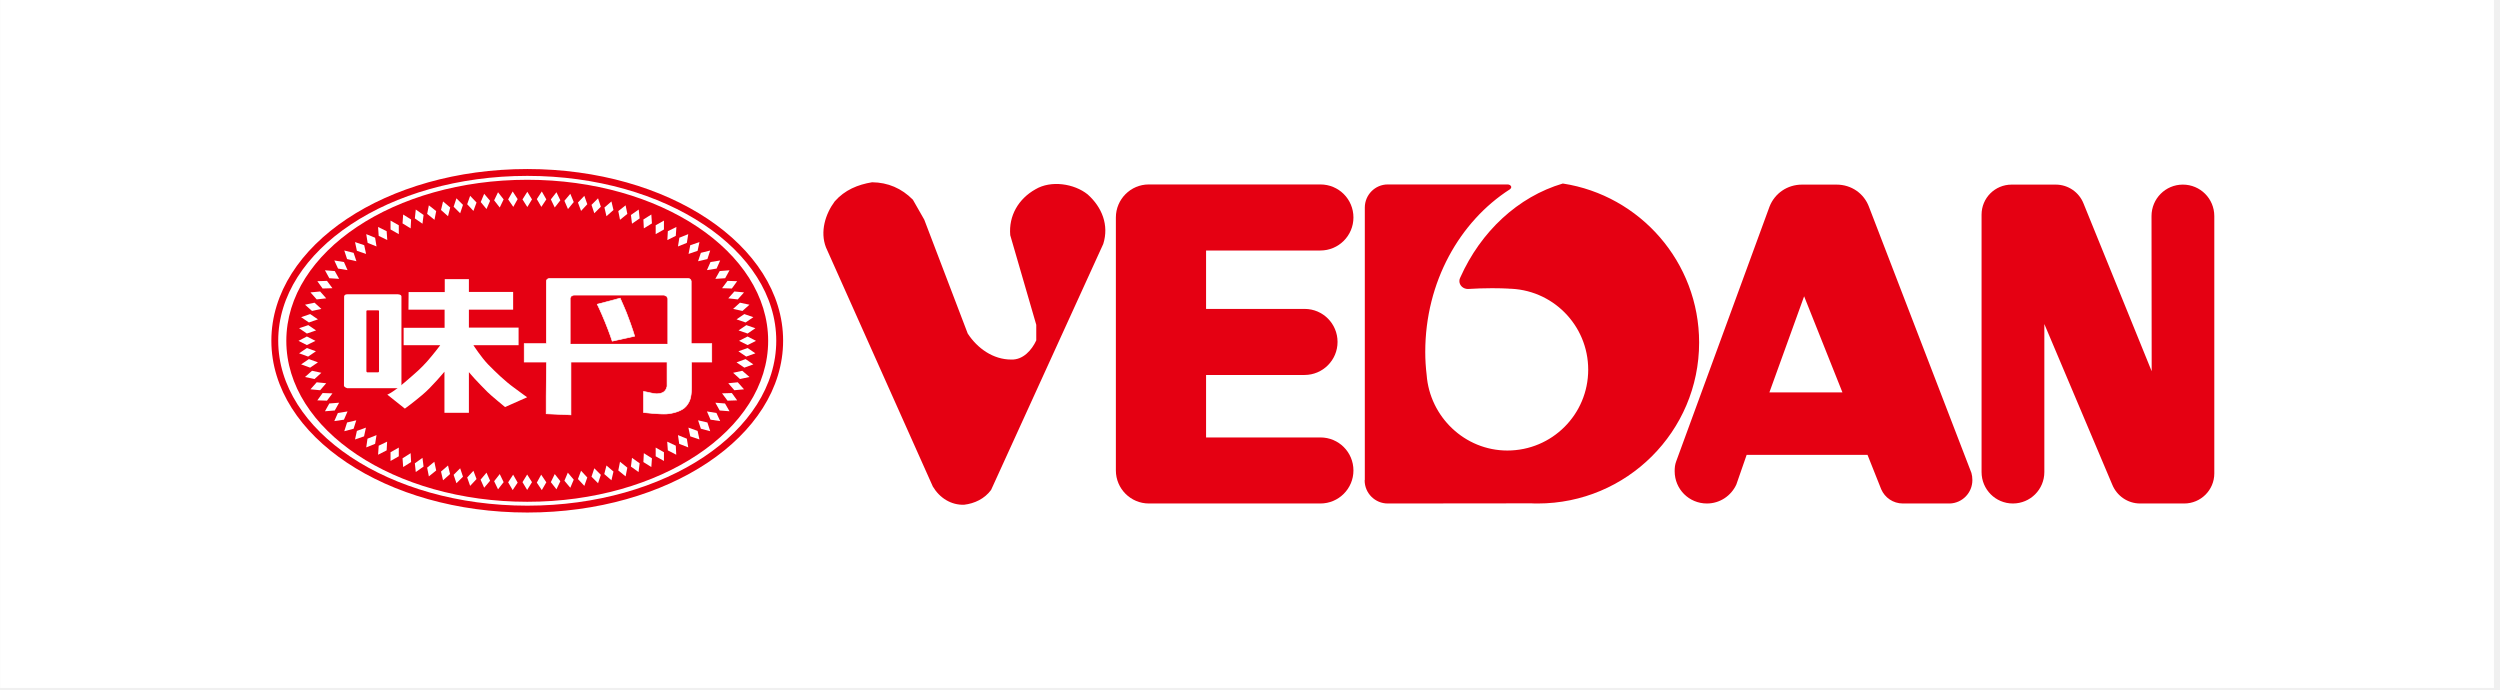
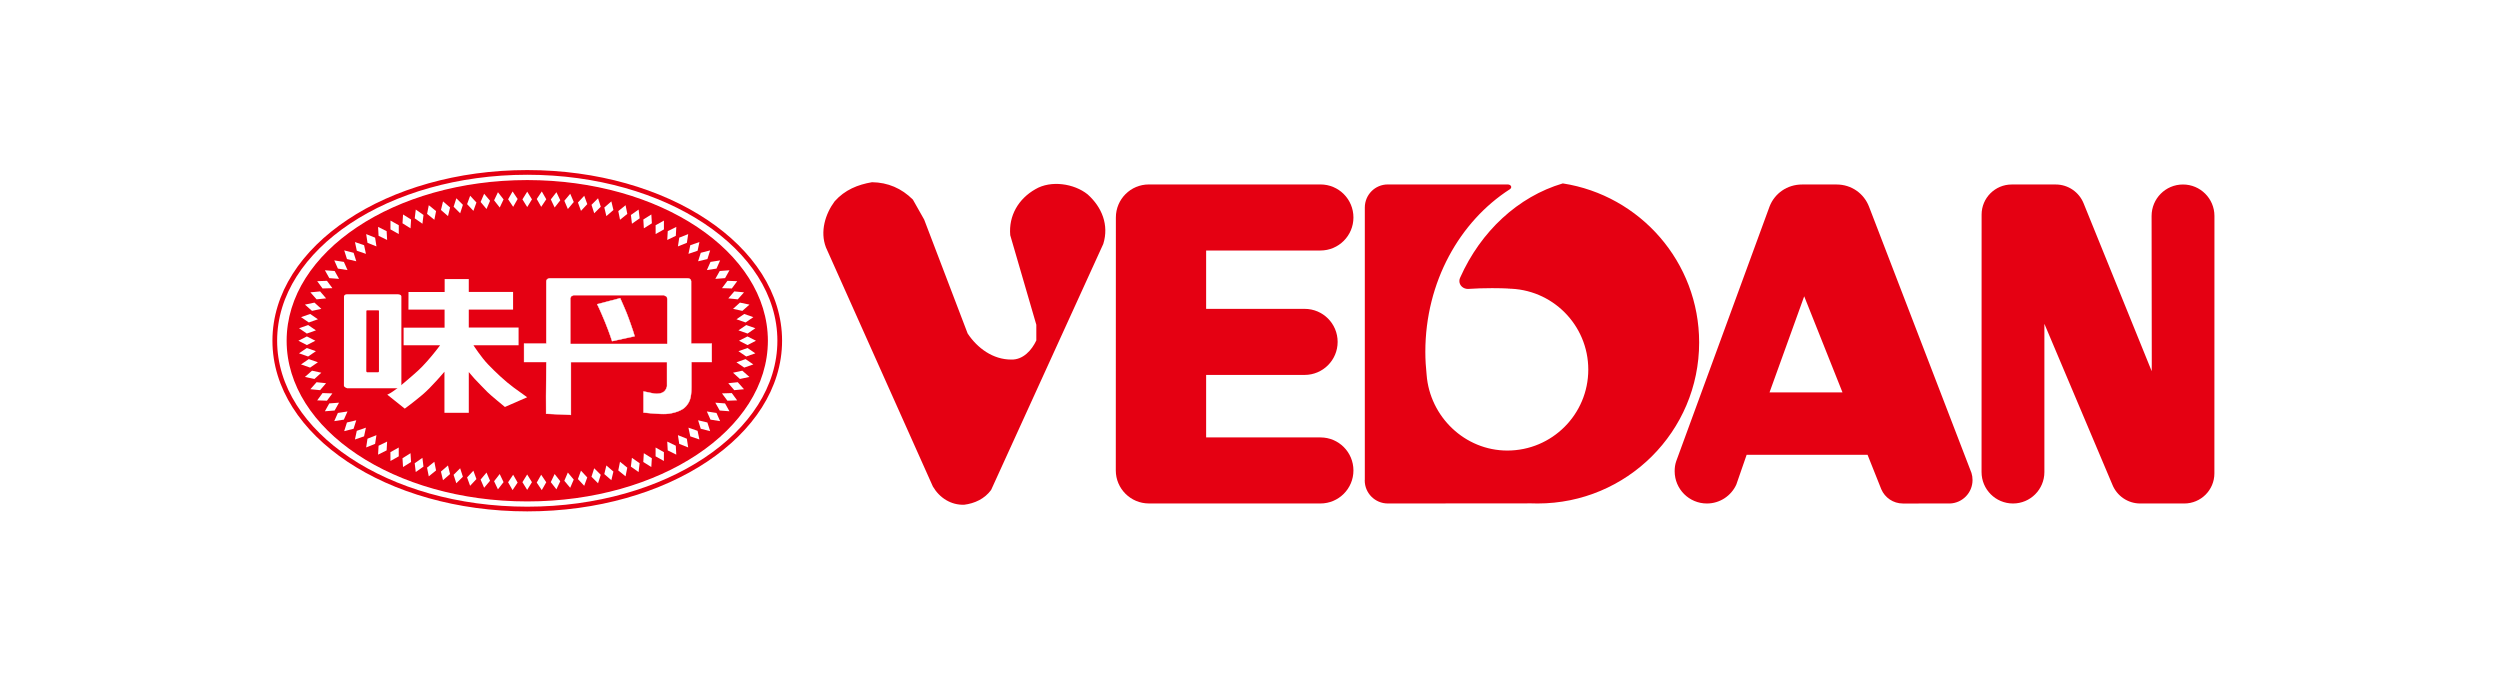
- <svg xmlns="http://www.w3.org/2000/svg" width="232" height="64" viewBox="34.24 1982.98 160.46 44.27" fill="none">
-   <defs>
-     <clipPath id="clip26_2065_114237">
-       <rect width="232" height="64" fill="white" transform="translate(34.24 1982.98) scale(0.69)" />
-     </clipPath>
-   </defs>
-   <g id="å³ä¸¹-04 1" clip-path="url(#clip26_2065_114237)">
-     <path id="Vector_1160" d="M194.7 1982.98H34.24V2027.25H194.7V1982.98Z" fill="white" />
-     <g id="Group_209">
-       <g id="Group_210">
-         <g id="Group_211">
-           <g id="Group_212">
-             <path id="Vector_1161" d="M68.08 2015.66C77.03 2015.66 84.28 2010.82 84.28 2004.85C84.28 1998.89 77.03 1994.05 68.08 1994.05C59.13 1994.05 51.87 1998.89 51.87 2004.85C51.87 2010.82 59.13 2015.66 68.08 2015.66Z" stroke="#E50012" stroke-width="0.44" stroke-miterlimit="3.86" />
-           </g>
-           <g id="Group_213">
-             <path id="Vector_1162" d="M68.08 2015.12C76.58 2015.12 83.47 2010.52 83.47 2004.86C83.47 1999.19 76.58 1994.59 68.08 1994.59C59.58 1994.59 52.68 1999.19 52.68 2004.86C52.68 2010.52 59.58 2015.12 68.08 2015.12Z" fill="#E50012" stroke="#E50012" stroke-width="0.14" stroke-miterlimit="3.86" />
-           </g>
-         </g>
-         <g id="Group_214">
-           <g id="Group_215">
-             <path id="Vector_1163" d="M53.93 2005.13L53.39 2004.86L53.93 2004.58L54.48 2004.86L53.93 2005.13Z" fill="white" />
-             <path id="Vector_1164" d="M82.22 2005.13L82.76 2004.86L82.22 2004.58L81.67 2004.86L82.22 2005.13Z" fill="white" />
-             <path id="Vector_1165" d="M67.77 1995.78L68.08 1995.29L68.38 1995.78L68.08 1996.27L67.77 1995.78Z" fill="white" />
-             <g id="Group_216">
-               <path id="Vector_1166" d="M66.85 1995.78L67.14 1995.27L67.46 1995.76L67.18 1996.26L66.85 1995.78Z" fill="white" />
-               <path id="Vector_1167" d="M65.95 1995.84L66.2 1995.32L66.56 1995.78L66.31 1996.3L65.95 1995.84Z" fill="white" />
-               <path id="Vector_1168" d="M65.09 1995.95L65.31 1995.42L65.69 1995.87L65.46 1996.4L65.09 1995.95Z" fill="white" />
-               <path id="Vector_1169" d="M64.22 1996.09L64.41 1995.55L64.82 1995.98L64.62 1996.52L64.22 1996.09Z" fill="white" />
-               <path id="Vector_1170" d="M62.54 1996.46L62.67 1995.91L63.13 1996.3L62.99 1996.86L62.54 1996.46Z" fill="white" />
-               <path id="Vector_1171" d="M61.65 1996.71L61.76 1996.16L62.23 1996.53L62.12 1997.09L61.65 1996.71Z" fill="white" />
-               <path id="Vector_1172" d="M60.86 1997L60.92 1996.43L61.42 1996.78L61.35 1997.34L60.86 1997Z" fill="white" />
-               <path id="Vector_1173" d="M60.07 1997.32L60.11 1996.75L60.62 1997.07L60.59 1997.64L60.07 1997.32Z" fill="white" />
-               <path id="Vector_1174" d="M59.3 1997.71L59.3 1997.14L59.83 1997.44L59.83 1998.01L59.3 1997.71Z" fill="white" />
-               <path id="Vector_1175" d="M58.54 1998.12L58.5 1997.55L59.05 1997.82L59.09 1998.39L58.54 1998.12Z" fill="white" />
-               <path id="Vector_1176" d="M57.83 1998.57L57.74 1998.01L58.31 1998.24L58.4 1998.8L57.83 1998.57Z" fill="white" />
-               <path id="Vector_1177" d="M57.14 1999.08L57.02 1998.52L57.61 1998.72L57.73 1999.28L57.14 1999.08Z" fill="white" />
-               <path id="Vector_1178" d="M56.51 1999.61L56.33 1999.06L56.93 1999.21L57.11 1999.75L56.51 1999.61Z" fill="white" />
-               <path id="Vector_1179" d="M55.93 2000.22L55.69 1999.7L56.31 1999.8L56.54 2000.32L55.93 2000.22Z" fill="white" />
-               <path id="Vector_1180" d="M54.94 2001.5L54.6 2001.03L55.22 2001.01L55.57 2001.48L54.94 2001.5Z" fill="white" />
-               <path id="Vector_1181" d="M54.56 2002.2L54.16 2001.75L54.78 2001.69L55.17 2002.13L54.56 2002.2Z" fill="white" />
-               <path id="Vector_1182" d="M54.26 2002.94L53.81 2002.54L54.42 2002.41L54.86 2002.81L54.26 2002.94Z" fill="white" />
-               <path id="Vector_1183" d="M54.06 2003.68L53.56 2003.34L54.14 2003.14L54.64 2003.48L54.06 2003.68Z" fill="white" />
-               <path id="Vector_1184" d="M55.37 2000.84L55.09 2000.33L55.72 2000.38L56 2000.88L55.37 2000.84Z" fill="white" />
-               <path id="Vector_1185" d="M63.35 1996.25L63.53 1995.71L63.95 1996.13L63.77 1996.67L63.35 1996.25Z" fill="white" />
-               <path id="Vector_1186" d="M53.93 2004.39L53.43 2004.05L54.02 2003.85L54.52 2004.19L53.93 2004.39Z" fill="white" />
-             </g>
-             <g id="Group_217">
-               <path id="Vector_1187" d="M69.3 1995.78L69.01 1995.27L68.69 1995.76L68.98 1996.26L69.3 1995.78Z" fill="white" />
-               <path id="Vector_1188" d="M70.2 1995.84L69.95 1995.32L69.59 1995.78L69.84 1996.3L70.2 1995.84Z" fill="white" />
-               <path id="Vector_1189" d="M71.06 1995.95L70.84 1995.42L70.46 1995.87L70.69 1996.4L71.06 1995.95Z" fill="white" />
-               <path id="Vector_1190" d="M71.93 1996.09L71.74 1995.55L71.33 1995.98L71.53 1996.52L71.93 1996.09Z" fill="white" />
-               <path id="Vector_1191" d="M73.61 1996.46L73.48 1995.91L73.03 1996.3L73.16 1996.86L73.61 1996.46Z" fill="white" />
-               <path id="Vector_1192" d="M74.5 1996.71L74.39 1996.16L73.92 1996.53L74.03 1997.09L74.5 1996.71Z" fill="white" />
-               <path id="Vector_1193" d="M75.29 1997L75.23 1996.43L74.73 1996.78L74.8 1997.34L75.29 1997Z" fill="white" />
-               <path id="Vector_1194" d="M76.08 1997.32L76.04 1996.75L75.53 1997.07L75.56 1997.64L76.08 1997.32Z" fill="white" />
-               <path id="Vector_1195" d="M76.85 1997.71L76.85 1997.14L76.32 1997.44L76.32 1998.01L76.85 1997.71Z" fill="white" />
-               <path id="Vector_1196" d="M77.61 1998.12L77.65 1997.55L77.1 1997.82L77.07 1998.39L77.61 1998.12Z" fill="white" />
-               <path id="Vector_1197" d="M78.32 1998.57L78.41 1998.01L77.84 1998.24L77.75 1998.8L78.32 1998.57Z" fill="white" />
-               <path id="Vector_1198" d="M79.01 1999.08L79.13 1998.52L78.54 1998.72L78.43 1999.28L79.01 1999.08Z" fill="white" />
-               <path id="Vector_1199" d="M79.64 1999.61L79.82 1999.06L79.22 1999.21L79.04 1999.75L79.64 1999.61Z" fill="white" />
-               <path id="Vector_1200" d="M80.23 2000.22L80.46 1999.7L79.84 1999.8L79.61 2000.32L80.23 2000.22Z" fill="white" />
-               <path id="Vector_1201" d="M81.21 2001.5L81.55 2001.03L80.93 2001.01L80.58 2001.48L81.21 2001.5Z" fill="white" />
-               <path id="Vector_1202" d="M81.59 2002.2L81.99 2001.75L81.37 2001.69L80.98 2002.13L81.59 2002.2Z" fill="white" />
-               <path id="Vector_1203" d="M81.89 2002.94L82.34 2002.54L81.73 2002.41L81.29 2002.81L81.89 2002.94Z" fill="white" />
-               <path id="Vector_1204" d="M82.09 2003.68L82.59 2003.34L82.01 2003.14L81.51 2003.48L82.09 2003.68Z" fill="white" />
-               <path id="Vector_1205" d="M80.78 2000.84L81.06 2000.33L80.43 2000.38L80.15 2000.88L80.78 2000.84Z" fill="white" />
-               <path id="Vector_1206" d="M72.8 1996.25L72.62 1995.71L72.2 1996.13L72.38 1996.67L72.8 1996.25Z" fill="white" />
-               <path id="Vector_1207" d="M82.22 2004.39L82.72 2004.05L82.14 2003.85L81.64 2004.19L82.22 2004.39Z" fill="white" />
-             </g>
-           </g>
-           <g id="Group_218">
-             <path id="Vector_1208" d="M68.38 2013.93L68.07 2014.43L67.77 2013.93L68.07 2013.44L68.38 2013.93Z" fill="white" />
-             <g id="Group_219">
-               <path id="Vector_1209" d="M69.3 2013.94L69.01 2014.44L68.69 2013.96L68.97 2013.45L69.3 2013.94Z" fill="white" />
-               <path id="Vector_1210" d="M70.2 2013.87L69.95 2014.39L69.59 2013.93L69.84 2013.41L70.2 2013.87Z" fill="white" />
-               <path id="Vector_1211" d="M71.06 2013.77L70.84 2014.29L70.46 2013.84L70.68 2013.32L71.06 2013.77Z" fill="white" />
-               <path id="Vector_1212" d="M71.93 2013.63L71.74 2014.17L71.33 2013.73L71.53 2013.2L71.93 2013.63Z" fill="white" />
-               <path id="Vector_1213" d="M73.61 2013.25L73.48 2013.81L73.02 2013.41L73.16 2012.86L73.61 2013.25Z" fill="white" />
-               <path id="Vector_1214" d="M74.5 2013L74.39 2013.56L73.92 2013.18L74.03 2012.62L74.5 2013Z" fill="white" />
-               <path id="Vector_1215" d="M75.29 2012.72L75.22 2013.28L74.73 2012.93L74.8 2012.37L75.29 2012.72Z" fill="white" />
-               <path id="Vector_1216" d="M76.08 2012.4L76.04 2012.96L75.53 2012.64L75.56 2012.07L76.08 2012.4Z" fill="white" />
-               <path id="Vector_1217" d="M76.85 2012.01L76.85 2012.57L76.32 2012.27L76.32 2011.71L76.85 2012.01Z" fill="white" />
-               <path id="Vector_1218" d="M77.61 2011.59L77.64 2012.17L77.1 2011.89L77.06 2011.33L77.61 2011.59Z" fill="white" />
-               <path id="Vector_1219" d="M78.32 2011.14L78.41 2011.7L77.83 2011.47L77.75 2010.91L78.32 2011.14Z" fill="white" />
-               <path id="Vector_1220" d="M79.01 2010.64L79.13 2011.19L78.54 2010.99L78.42 2010.43L79.01 2010.64Z" fill="white" />
-               <path id="Vector_1221" d="M79.64 2010.1L79.82 2010.66L79.22 2010.5L79.04 2009.96L79.64 2010.1Z" fill="white" />
-               <path id="Vector_1222" d="M80.22 2009.49L80.46 2010.01L79.84 2009.92L79.61 2009.39L80.22 2009.49Z" fill="white" />
-               <path id="Vector_1223" d="M81.21 2008.21L81.55 2008.68L80.93 2008.7L80.58 2008.23L81.21 2008.21Z" fill="white" />
-               <path id="Vector_1224" d="M81.59 2007.52L81.99 2007.97L81.37 2008.03L80.98 2007.58L81.59 2007.52Z" fill="white" />
-               <path id="Vector_1225" d="M81.88 2006.78L82.34 2007.18L81.73 2007.31L81.29 2006.91L81.88 2006.78Z" fill="white" />
-               <path id="Vector_1226" d="M82.09 2006.03L82.59 2006.37L82.01 2006.58L81.51 2006.24L82.09 2006.03Z" fill="white" />
-               <path id="Vector_1227" d="M80.77 2008.88L81.06 2009.38L80.43 2009.33L80.15 2008.83L80.77 2008.88Z" fill="white" />
-               <path id="Vector_1228" d="M72.8 2013.46L72.62 2014L72.2 2013.58L72.38 2013.04L72.8 2013.46Z" fill="white" />
-               <path id="Vector_1229" d="M82.22 2005.32L82.72 2005.66L82.13 2005.87L81.63 2005.53L82.22 2005.32Z" fill="white" />
-             </g>
-             <g id="Group_220">
-               <path id="Vector_1230" d="M66.85 2013.94L67.14 2014.44L67.46 2013.96L67.17 2013.45L66.85 2013.94Z" fill="white" />
-               <path id="Vector_1231" d="M65.95 2013.87L66.2 2014.39L66.56 2013.93L66.31 2013.41L65.95 2013.87Z" fill="white" />
-               <path id="Vector_1232" d="M65.08 2013.77L65.31 2014.29L65.69 2013.84L65.46 2013.32L65.08 2013.77Z" fill="white" />
-               <path id="Vector_1233" d="M64.22 2013.63L64.41 2014.17L64.82 2013.73L64.62 2013.2L64.22 2013.63Z" fill="white" />
-               <path id="Vector_1234" d="M62.54 2013.25L62.67 2013.81L63.12 2013.41L62.99 2012.86L62.54 2013.25Z" fill="white" />
-               <path id="Vector_1235" d="M61.65 2013L61.76 2013.56L62.23 2013.18L62.11 2012.62L61.65 2013Z" fill="white" />
-               <path id="Vector_1236" d="M60.86 2012.72L60.92 2013.28L61.42 2012.93L61.35 2012.37L60.86 2012.72Z" fill="white" />
-               <path id="Vector_1237" d="M60.07 2012.4L60.11 2012.96L60.62 2012.64L60.59 2012.07L60.07 2012.4Z" fill="white" />
-               <path id="Vector_1238" d="M59.3 2012.01L59.3 2012.57L59.83 2012.27L59.83 2011.71L59.3 2012.01Z" fill="white" />
-               <path id="Vector_1239" d="M58.54 2011.59L58.5 2012.17L59.05 2011.89L59.08 2011.33L58.54 2011.59Z" fill="white" />
-               <path id="Vector_1240" d="M57.82 2011.14L57.74 2011.7L58.31 2011.47L58.4 2010.91L57.82 2011.14Z" fill="white" />
-               <path id="Vector_1241" d="M57.14 2010.64L57.02 2011.19L57.6 2010.99L57.72 2010.43L57.14 2010.64Z" fill="white" />
-               <path id="Vector_1242" d="M56.51 2010.1L56.33 2010.66L56.93 2010.5L57.1 2009.96L56.51 2010.1Z" fill="white" />
-               <path id="Vector_1243" d="M55.92 2009.49L55.69 2010.01L56.31 2009.92L56.54 2009.39L55.92 2009.49Z" fill="white" />
-               <path id="Vector_1244" d="M54.94 2008.21L54.6 2008.68L55.22 2008.7L55.57 2008.23L54.94 2008.21Z" fill="white" />
-               <path id="Vector_1245" d="M54.56 2007.52L54.16 2007.97L54.78 2008.03L55.17 2007.58L54.56 2007.52Z" fill="white" />
-               <path id="Vector_1246" d="M54.26 2006.78L53.81 2007.18L54.42 2007.31L54.86 2006.91L54.26 2006.78Z" fill="white" />
-               <path id="Vector_1247" d="M54.06 2006.03L53.56 2006.37L54.14 2006.58L54.64 2006.24L54.06 2006.03Z" fill="white" />
-               <path id="Vector_1248" d="M55.37 2008.88L55.09 2009.38L55.72 2009.33L56 2008.83L55.37 2008.88Z" fill="white" />
-               <path id="Vector_1249" d="M63.35 2013.46L63.53 2014L63.95 2013.58L63.77 2013.04L63.35 2013.46Z" fill="white" />
-               <path id="Vector_1250" d="M53.93 2005.32L53.43 2005.66L54.01 2005.87L54.51 2005.53L53.93 2005.32Z" fill="white" />
+ <svg xmlns="http://www.w3.org/2000/svg" width="232" height="64" viewBox="0 0 232 64" fill="none">
+   <rect width="232" height="64" fill="#515151" />
+   <g id="pc">
+     <path d="M-4491.5 -21033C-4491.5 -21034.1 -4490.6 -21035 -4489.5 -21035H50716.5C50717.6 -21035 50718.5 -21034.1 50718.5 -21033V14737C50718.5 14738.1 50717.6 14739 50716.5 14739H-4489.5C-4490.6 14739 -4491.5 14738.1 -4491.5 14737V-21033Z" fill="#888888" />
+     <path d="M-4489.5 -21035V-21034H50716.5V-21035V-21036H-4489.5V-21035ZM50718.5 -21033H50717.5V14737H50718.5H50719.5V-21033H50718.5ZM50716.5 14739V14738H-4489.5V14739V14740H50716.5V14739ZM-4491.5 14737H-4490.5V-21033H-4491.5H-4492.5V14737H-4491.5ZM-4489.5 14739V14738C-4490.05 14738 -4490.5 14737.6 -4490.5 14737H-4491.5H-4492.5C-4492.5 14738.7 -4491.16 14740 -4489.5 14740V14739ZM50718.5 14737H50717.5C50717.5 14737.6 50717.1 14738 50716.5 14738V14739V14740C50718.2 14740 50719.5 14738.7 50719.5 14737H50718.5ZM50716.5 -21035V-21034C50717.1 -21034 50717.5 -21033.6 50717.5 -21033H50718.5H50719.5C50719.5 -21034.7 50718.2 -21036 50716.5 -21036V-21035ZM-4489.5 -21035V-21036C-4491.16 -21036 -4492.5 -21034.7 -4492.5 -21033H-4491.5H-4490.5C-4490.5 -21033.6 -4490.05 -21034 -4489.5 -21034V-21035Z" fill="black" fill-opacity="0.1" />
+     <g id="ç¥ç¦è©&amp;LOGO">
+       <path d="M-3626.5 -5388C-3626.5 -5389.1 -3625.6 -5390 -3624.5 -5390H1969.5C1970.6 -5390 1971.5 -5389.1 1971.5 -5388V5898C1971.5 5899.1 1970.6 5900 1969.5 5900H-3624.5C-3625.6 5900 -3626.5 5899.1 -3626.5 5898V-5388Z" fill="#6E6E6E" />
+       <path d="M-3624.5 -5390V-5389H1969.5V-5390V-5391H-3624.5V-5390ZM1971.5 -5388H1970.5V5898H1971.5H1972.5V-5388H1971.5ZM1969.5 5900V5899H-3624.5V5900V5901H1969.5V5900ZM-3626.5 5898H-3625.5V-5388H-3626.5H-3627.5V5898H-3626.5ZM-3624.5 5900V5899C-3625.05 5899 -3625.5 5898.55 -3625.5 5898H-3626.5H-3627.5C-3627.5 5899.66 -3626.16 5901 -3624.5 5901V5900ZM1971.5 5898H1970.5C1970.5 5898.55 1970.05 5899 1969.5 5899V5900V5901C1971.16 5901 1972.5 5899.66 1972.5 5898H1971.5ZM1969.5 -5390V-5389C1970.05 -5389 1970.5 -5388.55 1970.5 -5388H1971.5H1972.5C1972.5 -5389.66 1971.16 -5391 1969.5 -5391V-5390ZM-3624.5 -5390V-5391C-3626.16 -5391 -3627.5 -5389.66 -3627.5 -5388H-3626.5H-3625.5C-3625.5 -5388.55 -3625.05 -5389 -3624.5 -5389V-5390Z" fill="white" fill-opacity="0.1" />
+       <g id="pcç¥ç¦è©0824">
+         <g id="å¡è­°å¤¥ä¼´_03_3">
+           <mask id="path-5-inside-1_2065_114237" fill="white">
+             <path d="M-49.5 -17H1006.5V81H-49.5V-17Z" />
+           </mask>
+           <path d="M-49.5 -17H1006.5V81H-49.5V-17Z" fill="white" />
+           <path d="M1006.5 81V80H-49.5V81V82H1006.5V81Z" fill="#D9D9D9" mask="url(#path-5-inside-1_2065_114237)" />
+           <g id="å³ä¸¹-04 1" clip-path="url(#clip0_2065_114237)">
+             <path id="Vector" d="M232 0H0V64H232V0Z" fill="white" />
+             <g id="Group">
+               <g id="Group_2">
+                 <g id="Group_3">
+                   <g id="Group_4">
+                     <path id="Vector_2" d="M48.93 47.238C61.869 47.238 72.359 40.245 72.359 31.619C72.359 22.993 61.869 16 48.93 16C35.99 16 25.5 22.993 25.5 31.619C25.5 40.245 35.99 47.238 48.93 47.238Z" stroke="#E50012" stroke-width="0.436" stroke-miterlimit="3.864" />
+                   </g>
+                   <g id="Group_5">
+                     <path id="Vector_3" d="M48.929 46.46C61.222 46.46 71.187 39.817 71.187 31.622C71.187 23.427 61.222 16.783 48.929 16.783C36.637 16.783 26.672 23.427 26.672 31.622C26.672 39.817 36.637 46.46 48.929 46.46Z" fill="#E50012" stroke="#E50012" stroke-width="0.144" stroke-miterlimit="3.864" />
+                   </g>
+                 </g>
+                 <g id="Group_6">
+                   <g id="Group_7">
+                     <path id="Vector_4" d="M28.479 32.022L27.69 31.621L28.479 31.221L29.267 31.621L28.479 32.022Z" fill="white" />
+                     <path id="Vector_5" d="M69.367 32.022L70.155 31.621L69.367 31.221L68.579 31.621L69.367 32.022Z" fill="white" />
+                     <path id="Vector_6" d="M48.482 18.501L48.925 17.786L49.366 18.501L48.925 19.216L48.482 18.501Z" fill="white" />
+                     <g id="Group_8">
+                       <path id="Vector_7" d="M47.154 18.494L47.568 17.766L48.037 18.466L47.623 19.195L47.154 18.494Z" fill="white" />
+                       <path id="Vector_8" d="M45.852 18.589L46.21 17.837L46.732 18.506L46.375 19.258L45.852 18.589Z" fill="white" />
+                       <path id="Vector_9" d="M44.601 18.745L44.928 17.98L45.477 18.633L45.149 19.397L44.601 18.745Z" fill="white" />
+                       <path id="Vector_10" d="M43.347 18.944L43.63 18.166L44.214 18.792L43.931 19.569L43.347 18.944Z" fill="white" />
+                       <path id="Vector_11" d="M40.921 19.488L41.113 18.688L41.767 19.255L41.576 20.055L40.921 19.488Z" fill="white" />
+                       <path id="Vector_12" d="M39.632 19.849L39.792 19.043L40.468 19.589L40.307 20.395L39.632 19.849Z" fill="white" />
+                       <path id="Vector_13" d="M38.486 20.261L38.584 19.447L39.3 19.949L39.202 20.763L38.486 20.261Z" fill="white" />
+                       <path id="Vector_14" d="M37.352 20.721L37.403 19.903L38.148 20.371L38.097 21.188L37.352 20.721Z" fill="white" />
+                       <path id="Vector_15" d="M36.234 21.288L36.237 20.47L37.008 20.902L37.005 21.72L36.234 21.288Z" fill="white" />
+                       <path id="Vector_16" d="M35.133 21.885L35.086 21.057L35.88 21.451L35.925 22.269L35.133 21.885Z" fill="white" />
+                       <path id="Vector_17" d="M34.105 22.535L33.981 21.725L34.811 22.055L34.935 22.866L34.105 22.535Z" fill="white" />
+                       <path id="Vector_18" d="M33.111 23.267L32.94 22.464L33.788 22.755L33.959 23.558L33.111 23.267Z" fill="white" />
+                       <path id="Vector_19" d="M32.199 24.041L31.943 23.236L32.816 23.46L33.064 24.247L32.199 24.041Z" fill="white" />
+                       <path id="Vector_20" d="M31.357 24.925L31.02 24.165L31.913 24.305L32.25 25.064L31.357 24.925Z" fill="white" />
+                       <path id="Vector_21" d="M29.933 26.769L29.436 26.093L30.341 26.061L30.846 26.741L29.933 26.769Z" fill="white" />
+                       <path id="Vector_22" d="M29.381 27.78L28.804 27.13L29.706 27.042L30.262 27.688L29.381 27.78Z" fill="white" />
+                       <path id="Vector_23" d="M28.956 28.85L28.297 28.268L29.18 28.082L29.82 28.661L28.956 28.85Z" fill="white" />
+                       <path id="Vector_24" d="M28.659 29.925L27.936 29.431L28.782 29.135L29.505 29.629L28.659 29.925Z" fill="white" />
+                       <path id="Vector_25" d="M30.56 25.811L30.151 25.081L31.055 25.149L31.464 25.879L30.56 25.811Z" fill="white" />
+                       <path id="Vector_26" d="M42.096 19.186L42.349 18.4L42.957 19.007L42.704 19.793L42.096 19.186Z" fill="white" />
+                       <path id="Vector_27" d="M28.473 30.954L27.75 30.459L28.597 30.164L29.319 30.658L28.473 30.954Z" fill="white" />
+                     </g>
+                     <g id="Group_9">
+                       <path id="Vector_28" d="M50.694 18.494L50.279 17.766L49.81 18.466L50.224 19.195L50.694 18.494Z" fill="white" />
+                       <path id="Vector_29" d="M51.994 18.589L51.637 17.837L51.115 18.506L51.471 19.258L51.994 18.589Z" fill="white" />
+                       <path id="Vector_30" d="M53.245 18.745L52.917 17.98L52.37 18.633L52.697 19.397L53.245 18.745Z" fill="white" />
+                       <path id="Vector_31" d="M54.5 18.944L54.217 18.166L53.633 18.792L53.915 19.569L54.5 18.944Z" fill="white" />
+                       <path id="Vector_32" d="M56.926 19.488L56.734 18.688L56.081 19.255L56.271 20.055L56.926 19.488Z" fill="white" />
+                       <path id="Vector_33" d="M58.214 19.849L58.054 19.043L57.378 19.589L57.538 20.395L58.214 19.849Z" fill="white" />
+                       <path id="Vector_34" d="M59.361 20.261L59.263 19.447L58.547 19.949L58.645 20.763L59.361 20.261Z" fill="white" />
+                       <path id="Vector_35" d="M60.495 20.721L60.444 19.903L59.7 20.371L59.75 21.188L60.495 20.721Z" fill="white" />
+                       <path id="Vector_36" d="M61.613 21.288L61.611 20.47L60.841 20.902L60.843 21.72L61.613 21.288Z" fill="white" />
+                       <path id="Vector_37" d="M62.715 21.885L62.761 21.057L61.967 21.451L61.922 22.269L62.715 21.885Z" fill="white" />
+                       <path id="Vector_38" d="M63.741 22.535L63.865 21.725L63.035 22.055L62.911 22.866L63.741 22.535Z" fill="white" />
+                       <path id="Vector_39" d="M64.737 23.267L64.907 22.464L64.06 22.755L63.889 23.558L64.737 23.267Z" fill="white" />
+                       <path id="Vector_40" d="M65.648 24.041L65.903 23.236L65.031 23.46L64.783 24.247L65.648 24.041Z" fill="white" />
+                       <path id="Vector_41" d="M66.491 24.925L66.828 24.165L65.935 24.305L65.598 25.064L66.491 24.925Z" fill="white" />
+                       <path id="Vector_42" d="M67.915 26.769L68.412 26.093L67.506 26.061L67.001 26.741L67.915 26.769Z" fill="white" />
+                       <path id="Vector_43" d="M68.467 27.78L69.044 27.13L68.142 27.042L67.586 27.688L68.467 27.78Z" fill="white" />
+                       <path id="Vector_44" d="M68.891 28.85L69.55 28.268L68.666 28.082L68.027 28.661L68.891 28.85Z" fill="white" />
+                       <path id="Vector_45" d="M69.189 29.925L69.912 29.431L69.066 29.135L68.343 29.629L69.189 29.925Z" fill="white" />
+                       <path id="Vector_46" d="M67.287 25.811L67.696 25.081L66.792 25.149L66.383 25.879L67.287 25.811Z" fill="white" />
+                       <path id="Vector_47" d="M55.752 19.186L55.499 18.4L54.891 19.007L55.143 19.793L55.752 19.186Z" fill="white" />
+                       <path id="Vector_48" d="M69.375 30.954L70.098 30.459L69.252 30.164L68.529 30.658L69.375 30.954Z" fill="white" />
+                     </g>
+                   </g>
+                   <g id="Group_10">
+                     <path id="Vector_49" d="M49.364 44.746L48.922 45.461L48.48 44.746L48.922 44.031L49.364 44.746Z" fill="white" />
+                     <g id="Group_11">
+                       <path id="Vector_50" d="M50.692 44.755L50.277 45.483L49.809 44.783L50.222 44.055L50.692 44.755Z" fill="white" />
+                       <path id="Vector_51" d="M51.992 44.659L51.635 45.411L51.113 44.742L51.469 43.989L51.992 44.659Z" fill="white" />
+                       <path id="Vector_52" d="M53.243 44.505L52.915 45.268L52.368 44.616L52.695 43.852L53.243 44.505Z" fill="white" />
+                       <path id="Vector_53" d="M54.498 44.305L54.215 45.083L53.631 44.457L53.914 43.68L54.498 44.305Z" fill="white" />
+                       <path id="Vector_54" d="M56.924 43.762L56.733 44.562L56.079 43.994L56.27 43.194L56.924 43.762Z" fill="white" />
+                       <path id="Vector_55" d="M58.212 43.398L58.052 44.204L57.376 43.657L57.536 42.852L58.212 43.398Z" fill="white" />
+                       <path id="Vector_56" d="M59.358 42.989L59.26 43.804L58.544 43.301L58.642 42.487L59.358 42.989Z" fill="white" />
+                       <path id="Vector_57" d="M60.491 42.525L60.441 43.341L59.697 42.874L59.747 42.057L60.491 42.525Z" fill="white" />
+                       <path id="Vector_58" d="M61.61 41.961L61.608 42.779L60.838 42.348L60.84 41.529L61.61 41.961Z" fill="white" />
+                       <path id="Vector_59" d="M62.713 41.363L62.759 42.191L61.965 41.796L61.92 40.978L62.713 41.363Z" fill="white" />
+                       <path id="Vector_60" d="M63.739 40.712L63.863 41.523L63.034 41.192L62.91 40.382L63.739 40.712Z" fill="white" />
+                       <path id="Vector_61" d="M64.735 39.98L64.905 40.784L64.058 40.493L63.887 39.688L64.735 39.98Z" fill="white" />
+                       <path id="Vector_62" d="M65.646 39.207L65.902 40.011L65.029 39.788L64.782 39.001L65.646 39.207Z" fill="white" />
+                       <path id="Vector_63" d="M66.489 38.322L66.826 39.081L65.933 38.942L65.596 38.183L66.489 38.322Z" fill="white" />
+                       <path id="Vector_64" d="M67.912 36.478L68.409 37.155L67.503 37.186L66.998 36.507L67.912 36.478Z" fill="white" />
+                       <path id="Vector_65" d="M68.465 35.469L69.043 36.119L68.141 36.208L67.585 35.561L68.465 35.469Z" fill="white" />
+                       <path id="Vector_66" d="M68.888 34.399L69.547 34.981L68.663 35.168L68.024 34.588L68.888 34.399Z" fill="white" />
+                       <path id="Vector_67" d="M69.188 33.324L69.91 33.818L69.064 34.113L68.341 33.62L69.188 33.324Z" fill="white" />
+                       <path id="Vector_68" d="M67.284 37.437L67.693 38.166L66.79 38.097L66.381 37.368L67.284 37.437Z" fill="white" />
+                       <path id="Vector_69" d="M55.75 44.062L55.497 44.848L54.889 44.242L55.141 43.455L55.75 44.062Z" fill="white" />
+                       <path id="Vector_70" d="M69.372 32.295L70.096 32.789L69.25 33.084L68.526 32.59L69.372 32.295Z" fill="white" />
+                     </g>
+                     <g id="Group_12">
+                       <path id="Vector_71" d="M47.152 44.755L47.567 45.483L48.036 44.783L47.621 44.055L47.152 44.755Z" fill="white" />
+                       <path id="Vector_72" d="M45.851 44.659L46.208 45.411L46.73 44.742L46.373 43.989L45.851 44.659Z" fill="white" />
+                       <path id="Vector_73" d="M44.6 44.505L44.927 45.268L45.475 44.616L45.148 43.852L44.6 44.505Z" fill="white" />
+                       <path id="Vector_74" d="M43.345 44.305L43.627 45.083L44.212 44.457L43.929 43.68L43.345 44.305Z" fill="white" />
+                       <path id="Vector_75" d="M40.919 43.762L41.11 44.562L41.764 43.994L41.573 43.194L40.919 43.762Z" fill="white" />
+                       <path id="Vector_76" d="M39.63 43.398L39.79 44.204L40.466 43.657L40.306 42.852L39.63 43.398Z" fill="white" />
+                       <path id="Vector_77" d="M38.484 42.989L38.582 43.804L39.298 43.301L39.2 42.487L38.484 42.989Z" fill="white" />
+                       <path id="Vector_78" d="M37.351 42.525L37.401 43.341L38.146 42.874L38.096 42.057L37.351 42.525Z" fill="white" />
+                       <path id="Vector_79" d="M36.231 41.961L36.235 42.779L37.005 42.348L37.002 41.529L36.231 41.961Z" fill="white" />
+                       <path id="Vector_80" d="M35.132 41.363L35.085 42.191L35.879 41.796L35.924 40.978L35.132 41.363Z" fill="white" />
+                       <path id="Vector_81" d="M34.103 40.712L33.98 41.523L34.809 41.192L34.933 40.382L34.103 40.712Z" fill="white" />
+                       <path id="Vector_82" d="M33.109 39.98L32.938 40.784L33.785 40.493L33.956 39.688L33.109 39.98Z" fill="white" />
+                       <path id="Vector_83" d="M32.196 39.207L31.94 40.011L32.813 39.788L33.061 39.001L32.196 39.207Z" fill="white" />
+                       <path id="Vector_84" d="M31.355 38.322L31.018 39.081L31.911 38.942L32.249 38.183L31.355 38.322Z" fill="white" />
+                       <path id="Vector_85" d="M29.932 36.478L29.435 37.155L30.34 37.186L30.845 36.507L29.932 36.478Z" fill="white" />
+                       <path id="Vector_86" d="M29.378 35.469L28.801 36.119L29.703 36.208L30.259 35.561L29.378 35.469Z" fill="white" />
+                       <path id="Vector_87" d="M28.955 34.399L28.296 34.981L29.179 35.168L29.819 34.588L28.955 34.399Z" fill="white" />
+                       <path id="Vector_88" d="M28.656 33.324L27.933 33.818L28.779 34.113L29.502 33.62L28.656 33.324Z" fill="white" />
+                       <path id="Vector_89" d="M30.558 37.437L30.149 38.166L31.053 38.097L31.462 37.368L30.558 37.437Z" fill="white" />
+                       <path id="Vector_90" d="M42.094 44.062L42.346 44.848L42.955 44.242L42.703 43.455L42.094 44.062Z" fill="white" />
+                       <path id="Vector_91" d="M28.47 32.295L27.748 32.789L28.594 33.084L29.316 32.59L28.47 32.295Z" fill="white" />
+                     </g>
+                   </g>
+                 </g>
+                 <g id="Group_13">
+                   <g id="Group_14">
+                     <g id="Group_15">
+                       <path id="Vector_92" fill-rule="evenodd" clip-rule="evenodd" d="M37.909 27.096H41.264V25.9H43.503V27.089H47.614V28.734H43.503V30.392H48.125V32.038H43.942L43.928 32.027C43.928 32.027 44.633 33.129 45.289 33.813C45.945 34.496 46.868 35.377 47.682 35.972C48.496 36.567 48.922 36.865 48.922 36.865L46.856 37.767C46.856 37.767 45.472 36.633 45.241 36.39C45.01 36.148 44.196 35.332 44.026 35.134C43.856 34.935 43.504 34.528 43.504 34.528V38.307H41.244V34.495C41.244 34.495 40.054 35.916 39.203 36.632C38.352 37.348 37.563 37.921 37.563 37.921L35.935 36.621C35.935 36.621 36.312 36.533 37.539 35.487C38.766 34.44 38.973 34.264 39.616 33.547C40.26 32.832 40.843 32.038 40.843 32.038H37.454V30.407H41.257V28.732H37.903L37.909 27.096Z" fill="white" />
+                       <g id="Group_16">
+                         <path id="Vector_93" fill-rule="evenodd" clip-rule="evenodd" d="M31.922 27.56C31.922 27.56 31.878 27.306 32.229 27.306C32.579 27.306 36.89 27.306 36.89 27.306C36.89 27.306 37.248 27.306 37.248 27.509C37.248 27.713 37.248 35.783 37.248 35.783C37.248 35.783 37.206 36.03 36.934 36.03C36.662 36.03 32.214 36.03 32.214 36.03C32.214 36.03 31.915 35.941 31.915 35.783C31.914 35.623 31.922 27.56 31.922 27.56Z" fill="white" />
+                       </g>
+                       <g id="Group_17">
+                         <path id="Vector_94" fill-rule="evenodd" clip-rule="evenodd" d="M34 28.863C34 28.863 33.992 28.796 34.105 28.796C34.219 28.796 35.078 28.796 35.078 28.796C35.078 28.796 35.167 28.789 35.167 28.863C35.167 28.936 35.167 34.445 35.167 34.445C35.167 34.445 35.167 34.546 35.087 34.546C35.006 34.546 34.061 34.546 34.061 34.546C34.061 34.546 33.991 34.498 33.991 34.445C33.992 34.392 34 28.863 34 28.863Z" fill="#E50012" />
+                       </g>
+                     </g>
+                   </g>
+                   <g id="Group_18">
+                     <path id="Vector_95" fill-rule="evenodd" clip-rule="evenodd" d="M59.72 36.331V38.285C59.72 38.285 61.268 38.458 61.86 38.408C62.45 38.359 63.282 38.146 63.661 37.695C63.985 37.311 64.162 36.969 64.162 35.918C64.162 34.867 64.162 33.595 64.162 33.595H66.047V31.886H64.135V26.149C64.135 26.149 64.181 25.829 63.782 25.829H51.024C51.024 25.829 50.699 25.832 50.699 26.124C50.699 26.415 50.699 31.887 50.699 31.887H48.634V33.596H50.702C50.702 33.596 50.674 36.065 50.674 36.773L50.68 38.395L52.979 38.5C52.979 38.5 52.979 35.698 52.979 35.044C52.979 34.389 52.979 33.597 52.979 33.597H61.9V35.834C61.9 35.834 61.84 36.279 61.464 36.441C61.116 36.591 60.779 36.554 60.441 36.474C60.101 36.392 59.72 36.331 59.72 36.331Z" fill="white" stroke="white" stroke-width="0.037" stroke-miterlimit="3.864" />
+                     <path id="Vector_96" fill-rule="evenodd" clip-rule="evenodd" d="M52.976 31.887V27.66C52.976 27.66 52.99 27.445 53.29 27.445H61.589C61.589 27.445 61.898 27.484 61.898 27.729C61.898 27.973 61.898 31.887 61.898 31.887L52.976 31.887Z" fill="#E50012" stroke="#E50012" stroke-width="0.037" stroke-miterlimit="3.864" />
+                     <path id="Vector_97" fill-rule="evenodd" clip-rule="evenodd" d="M55.423 28.23L57.553 27.673C57.553 27.673 58.169 29.034 58.319 29.496C58.319 29.496 58.643 30.386 58.739 30.695C58.821 30.96 58.895 31.201 58.895 31.201L56.803 31.659C56.803 31.659 56.577 30.924 56.143 29.863C55.707 28.802 55.423 28.23 55.423 28.23Z" fill="white" stroke="white" stroke-width="0.037" stroke-miterlimit="3.864" />
+                   </g>
+                 </g>
+                 <path id="Vector_98" d="M106.618 46.721C104.926 46.721 103.546 45.349 103.546 43.657L103.553 20.182C103.553 18.489 104.918 17.117 106.611 17.117H122.65H122.542C124.234 17.117 125.599 18.489 125.599 20.182C125.599 21.875 124.227 23.247 122.534 23.247H111.929V28.665L121.075 28.663C122.768 28.663 124.133 30.035 124.133 31.728C124.133 33.42 122.76 34.793 121.068 34.793H111.929V40.588L122.542 40.593C124.234 40.593 125.599 41.966 125.599 43.658C125.599 45.351 124.227 46.723 122.534 46.723H106.618V46.721Z" fill="#E50012" />
+                 <path id="Vector_99" d="M139.866 17.117C140.063 17.104 140.222 17.194 140.241 17.329C140.255 17.421 140.195 17.512 140.096 17.573C135.491 20.54 132.271 26.131 132.271 32.656C132.271 33.378 132.317 34.089 132.391 34.788C132.689 38.663 135.929 41.811 139.881 41.811C144.03 41.811 147.393 38.448 147.393 34.299C147.393 30.149 144.033 26.786 139.884 26.786L140.144 26.78C139.599 26.754 139.038 26.74 138.463 26.74C137.687 26.74 136.942 26.765 136.224 26.813C135.78 26.813 135.429 26.488 135.429 26.076C135.429 25.958 135.459 25.846 135.511 25.747C137.408 21.487 140.87 18.247 145.028 17.02C152.203 18.13 157.681 24.321 157.681 31.785C157.681 40.035 150.973 46.723 142.699 46.723C142.506 46.723 142.313 46.72 142.122 46.712L128.79 46.723C127.608 46.723 126.647 45.765 126.647 44.584C126.647 44.538 126.652 44.568 126.655 44.522V19.259C126.655 18.077 127.605 17.117 128.786 17.117H139.866Z" fill="#E50012" />
+                 <path id="Vector_100" d="M182.953 43.889L173.445 19.177C172.975 17.958 171.819 17.121 170.434 17.121H167.235C165.854 17.121 164.689 17.944 164.217 19.158L155.554 42.797C155.449 43.102 155.409 43.393 155.409 43.733C155.409 45.386 156.749 46.724 158.401 46.724C159.614 46.724 160.663 46.001 161.132 44.963L162.088 42.206H173.309L174.583 45.4C174.914 46.179 175.69 46.725 176.59 46.725L180.953 46.724C182.119 46.682 183.051 45.724 183.051 44.549C183.051 44.319 183.019 44.097 182.953 43.889ZM164.211 36.416L167.43 27.497L170.984 36.416H164.211Z" fill="#E50012" />
+                 <path id="Vector_101" d="M199.678 34.447L199.685 33.806L199.668 20.041C199.668 18.428 200.968 17.121 202.58 17.121C204.192 17.121 205.5 18.428 205.5 20.041L205.495 43.933C205.495 45.475 204.242 46.724 202.7 46.724H198.616C197.444 46.724 196.443 46.002 196.029 44.978L189.725 30.063L189.719 30.066V43.805C189.719 45.417 188.42 46.724 186.807 46.724C185.195 46.724 183.888 45.417 183.888 43.805L183.893 19.912C183.893 18.371 185.146 17.121 186.687 17.121H190.771C191.943 17.121 192.944 17.843 193.358 18.867L199.678 34.447Z" fill="#E50012" />
+                 <path id="Vector_102" fill-rule="evenodd" clip-rule="evenodd" d="M84.715 18.523L85.763 20.378L89.797 30.947C90.705 32.318 92.157 33.367 93.831 33.367C94.941 33.407 95.747 32.499 96.171 31.592V30.139L93.751 21.83C93.59 20.015 94.518 18.442 96.091 17.554C97.523 16.707 99.681 17.03 100.932 18.038C102.263 19.228 102.929 20.881 102.384 22.637L91.975 45.469C91.37 46.296 90.443 46.719 89.474 46.84C88.264 46.88 87.195 46.215 86.57 45.146L76.647 22.96C76.082 21.488 76.586 19.855 77.454 18.684C78.401 17.616 79.612 17.131 80.923 16.909C82.395 16.93 83.666 17.475 84.715 18.523Z" fill="#E50012" />
+               </g>
            </g>
          </g>
        </g>
-         <g id="Group_221">
-           <g id="Group_222">
-             <g id="Group_223">
-               <path id="Vector_1251" fill-rule="evenodd" clip-rule="evenodd" d="M60.46 2001.73H62.78V2000.9H64.33V2001.72H67.17V2002.86H64.33V2004.01H67.52V2005.14H64.63L64.62 2005.14C64.62 2005.14 65.11 2005.9 65.56 2006.37C66.02 2006.84 66.65 2007.45 67.22 2007.86C67.78 2008.28 68.07 2008.48 68.07 2008.48L66.65 2009.11C66.65 2009.11 65.69 2008.32 65.53 2008.15C65.37 2007.99 64.81 2007.42 64.69 2007.28C64.57 2007.15 64.33 2006.87 64.33 2006.87V2009.48H62.76V2006.84C62.76 2006.84 61.94 2007.83 61.35 2008.32C60.76 2008.82 60.22 2009.21 60.22 2009.21L59.09 2008.31C59.09 2008.31 59.35 2008.25 60.2 2007.53C61.05 2006.8 61.19 2006.68 61.64 2006.19C62.08 2005.69 62.49 2005.14 62.49 2005.14H60.14V2004.02H62.77V2002.86H60.45L60.46 2001.73Z" fill="white" />
-               <g id="Group_224">
-                 <path id="Vector_1252" fill-rule="evenodd" clip-rule="evenodd" d="M56.32 2002.05C56.32 2002.05 56.29 2001.87 56.53 2001.87C56.77 2001.87 59.75 2001.87 59.75 2001.87C59.75 2001.87 60 2001.87 60 2002.01C60 2002.15 60 2007.73 60 2007.73C60 2007.73 59.97 2007.9 59.78 2007.9C59.59 2007.9 56.52 2007.9 56.52 2007.9C56.52 2007.9 56.31 2007.84 56.31 2007.73C56.31 2007.62 56.32 2002.05 56.32 2002.05Z" fill="white" />
-               </g>
-               <g id="Group_225">
-                 <path id="Vector_1253" fill-rule="evenodd" clip-rule="evenodd" d="M57.75 2002.95C57.75 2002.95 57.75 2002.9 57.83 2002.9C57.9 2002.9 58.5 2002.9 58.5 2002.9C58.5 2002.9 58.56 2002.9 58.56 2002.95C58.56 2003 58.56 2006.81 58.56 2006.81C58.56 2006.81 58.56 2006.88 58.5 2006.88C58.45 2006.88 57.8 2006.88 57.8 2006.88C57.8 2006.88 57.75 2006.85 57.75 2006.81C57.75 2006.77 57.75 2002.95 57.75 2002.95Z" fill="#E50012" />
-               </g>
-             </g>
-           </g>
-           <g id="Group_226">
-             <path id="Vector_1254" fill-rule="evenodd" clip-rule="evenodd" d="M75.54 2008.11V2009.46C75.54 2009.46 76.61 2009.58 77.02 2009.55C77.43 2009.52 78.01 2009.37 78.27 2009.06C78.49 2008.79 78.62 2008.55 78.62 2007.83C78.62 2007.1 78.62 2006.22 78.62 2006.22H79.92V2005.04H78.6V2001.07C78.6 2001.07 78.63 2000.85 78.35 2000.85H69.53C69.53 2000.85 69.3 2000.85 69.3 2001.05C69.3 2001.25 69.3 2005.04 69.3 2005.04H67.88V2006.22H69.31C69.31 2006.22 69.29 2007.93 69.29 2008.42L69.29 2009.54L70.88 2009.61C70.88 2009.61 70.88 2007.68 70.88 2007.22C70.88 2006.77 70.88 2006.22 70.88 2006.22H77.05V2007.77C77.05 2007.77 77.01 2008.08 76.75 2008.19C76.51 2008.29 76.28 2008.27 76.04 2008.21C75.81 2008.15 75.54 2008.11 75.54 2008.11Z" fill="white" stroke="white" stroke-width="0.04" stroke-miterlimit="3.86" />
-             <path id="Vector_1255" fill-rule="evenodd" clip-rule="evenodd" d="M70.88 2005.04V2002.12C70.88 2002.12 70.89 2001.97 71.1 2001.97H76.84C76.84 2001.97 77.05 2001.99 77.05 2002.16C77.05 2002.33 77.05 2005.04 77.05 2005.04L70.88 2005.04Z" fill="#E50012" stroke="#E50012" stroke-width="0.04" stroke-miterlimit="3.86" />
-             <path id="Vector_1256" fill-rule="evenodd" clip-rule="evenodd" d="M72.57 2002.51L74.04 2002.12C74.04 2002.12 74.47 2003.07 74.57 2003.39C74.57 2003.39 74.8 2004 74.86 2004.21C74.92 2004.4 74.97 2004.56 74.97 2004.56L73.53 2004.88C73.53 2004.88 73.37 2004.37 73.07 2003.64C72.77 2002.91 72.57 2002.51 72.57 2002.51Z" fill="white" stroke="white" stroke-width="0.04" stroke-miterlimit="3.86" />
-           </g>
-         </g>
-         <path id="Vector_1257" d="M107.98 2015.3C106.81 2015.3 105.86 2014.35 105.86 2013.18L105.86 1996.94C105.86 1995.77 106.81 1994.82 107.97 1994.82H119.07H118.99C120.17 1994.82 121.11 1995.77 121.11 1996.94C121.11 1998.11 120.16 1999.06 118.99 1999.06H111.65V2002.81L117.98 2002.81C119.15 2002.81 120.09 2003.76 120.09 2004.93C120.09 2006.1 119.14 2007.05 117.97 2007.05H111.65V2011.06L118.99 2011.06C120.17 2011.06 121.11 2012.01 121.11 2013.18C121.11 2014.35 120.16 2015.3 118.99 2015.3H107.98V2015.3Z" fill="#E50012" />
-         <path id="Vector_1258" d="M130.98 1994.82C131.11 1994.81 131.22 1994.88 131.24 1994.97C131.25 1995.03 131.2 1995.1 131.14 1995.14C127.95 1997.19 125.72 2001.06 125.72 2005.57C125.72 2006.07 125.75 2006.56 125.81 2007.05C126.01 2009.73 128.25 2011.9 130.99 2011.9C133.86 2011.9 136.18 2009.58 136.18 2006.71C136.18 2003.84 133.86 2001.51 130.99 2001.51L131.17 2001.51C130.79 2001.49 130.4 2001.48 130.01 2001.48C129.47 2001.48 128.95 2001.5 128.46 2001.53C128.15 2001.53 127.91 2001.3 127.91 2001.02C127.91 2000.94 127.93 2000.86 127.97 2000.79C129.28 1997.85 131.67 1995.61 134.55 1994.76C139.51 1995.52 143.3 1999.81 143.3 2004.97C143.3 2010.67 138.66 2015.3 132.94 2015.3C132.8 2015.3 132.67 2015.3 132.54 2015.29L123.31 2015.3C122.5 2015.3 121.83 2014.64 121.83 2013.82C121.83 2013.79 121.84 2013.81 121.84 2013.78V1996.3C121.84 1995.49 122.5 1994.82 123.31 1994.82H130.98Z" fill="#E50012" />
-         <path id="Vector_1259" d="M160.78 2013.34L154.2 1996.25C153.88 1995.4 153.08 1994.83 152.12 1994.83H149.91C148.95 1994.83 148.15 1995.4 147.82 1996.24L141.83 2012.59C141.75 2012.8 141.73 2013 141.73 2013.23C141.73 2014.38 142.65 2015.3 143.8 2015.3C144.64 2015.3 145.36 2014.8 145.69 2014.08L146.35 2012.18H154.11L154.99 2014.39C155.22 2014.92 155.75 2015.3 156.38 2015.3L159.4 2015.3C160.2 2015.27 160.84 2014.61 160.84 2013.8C160.84 2013.64 160.82 2013.48 160.78 2013.34ZM147.81 2008.17L150.04 2002L152.5 2008.17H147.81Z" fill="#E50012" />
-         <path id="Vector_1260" d="M172.35 2006.81L172.35 2006.37L172.34 1996.85C172.34 1995.73 173.24 1994.83 174.35 1994.83C175.47 1994.83 176.37 1995.73 176.37 1996.85L176.37 2013.37C176.37 2014.44 175.5 2015.3 174.44 2015.3H171.61C170.8 2015.3 170.11 2014.8 169.82 2014.09L165.46 2003.78L165.46 2003.78V2013.28C165.46 2014.4 164.56 2015.3 163.44 2015.3C162.33 2015.3 161.43 2014.4 161.43 2013.28L161.43 1996.76C161.43 1995.69 162.29 1994.83 163.36 1994.83H166.19C167 1994.83 167.69 1995.33 167.97 1996.03L172.35 2006.81Z" fill="#E50012" />
-         <path id="Vector_1261" fill-rule="evenodd" clip-rule="evenodd" d="M92.83 1995.8L93.56 1997.08L96.35 2004.39C96.97 2005.34 97.98 2006.06 99.14 2006.06C99.9 2006.09 100.46 2005.46 100.75 2004.83V2003.83L99.08 1998.08C98.97 1996.83 99.61 1995.74 100.7 1995.13C101.69 1994.54 103.18 1994.76 104.05 1995.46C104.97 1996.28 105.43 1997.43 105.05 1998.64L97.85 2014.43C97.43 2015 96.79 2015.3 96.12 2015.38C95.29 2015.41 94.55 2014.95 94.11 2014.21L87.25 1998.86C86.86 1997.85 87.21 1996.72 87.81 1995.91C88.46 1995.17 89.3 1994.83 90.21 1994.68C91.23 1994.69 92.11 1995.07 92.83 1995.8Z" fill="#E50012" />
      </g>
    </g>
  </g>
+   <defs>
+     <clipPath id="clip0_2065_114237">
+       <rect width="232" height="64" fill="white" />
+     </clipPath>
+   </defs>
</svg>
